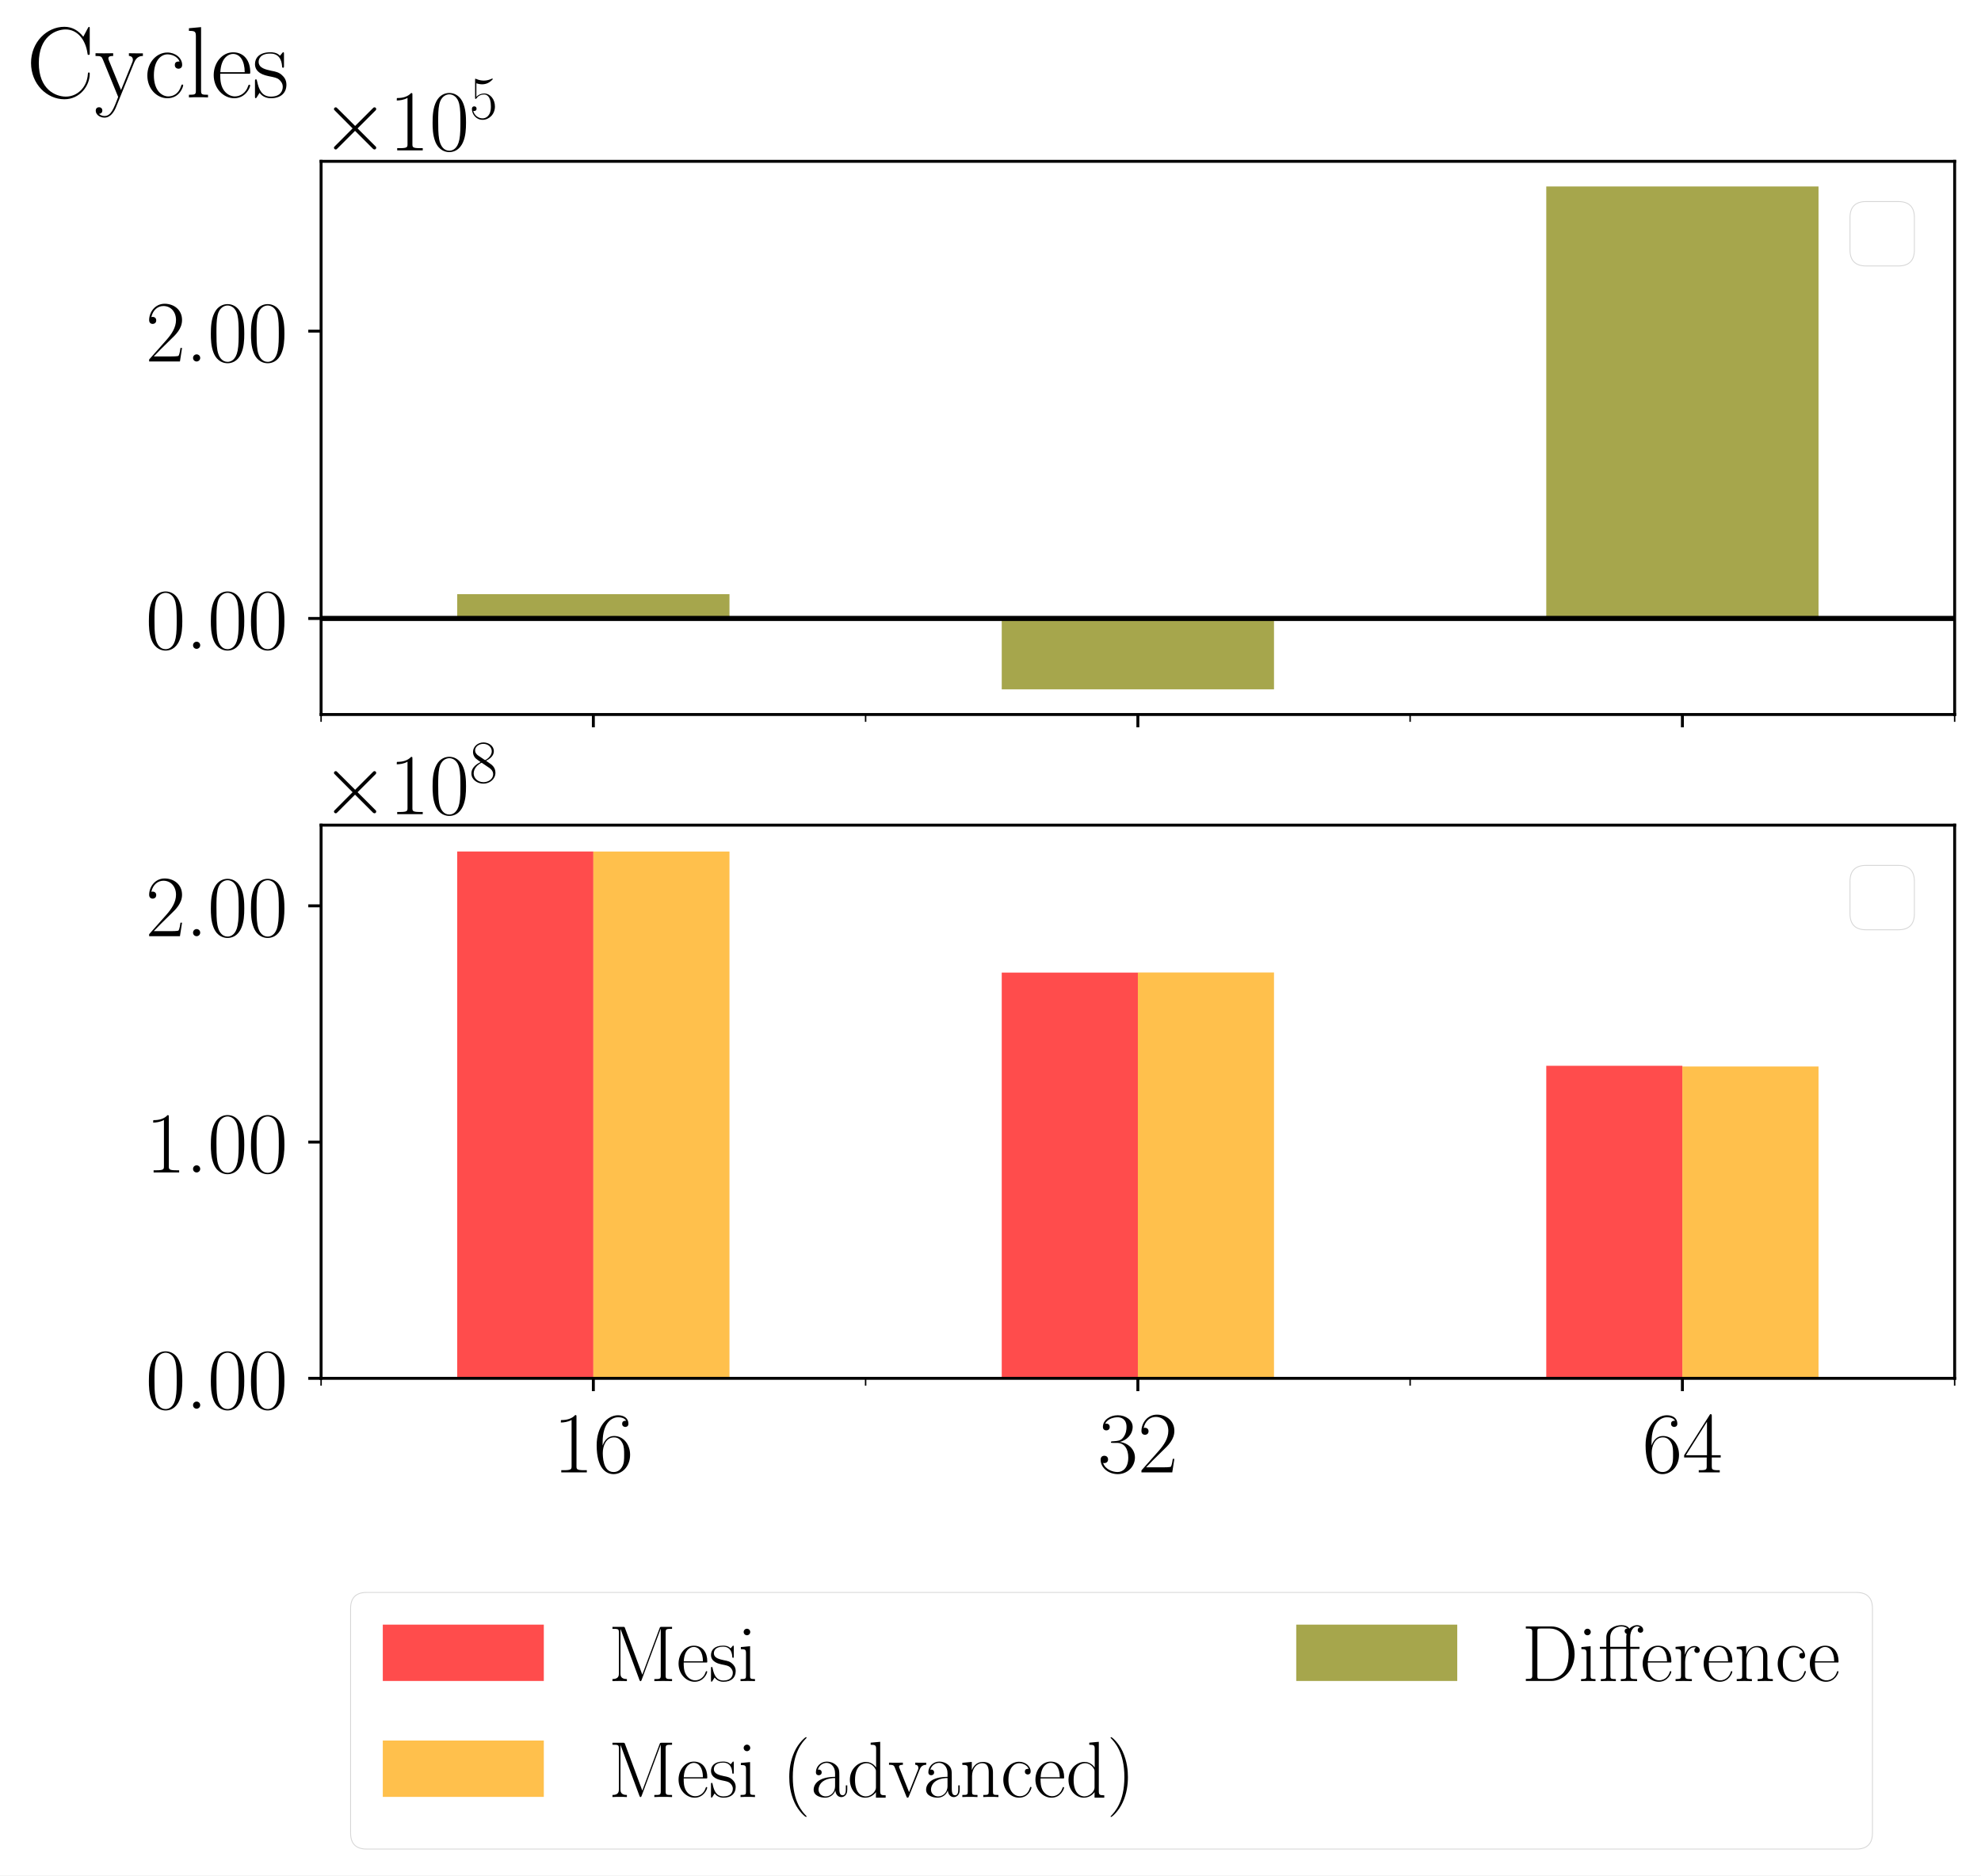
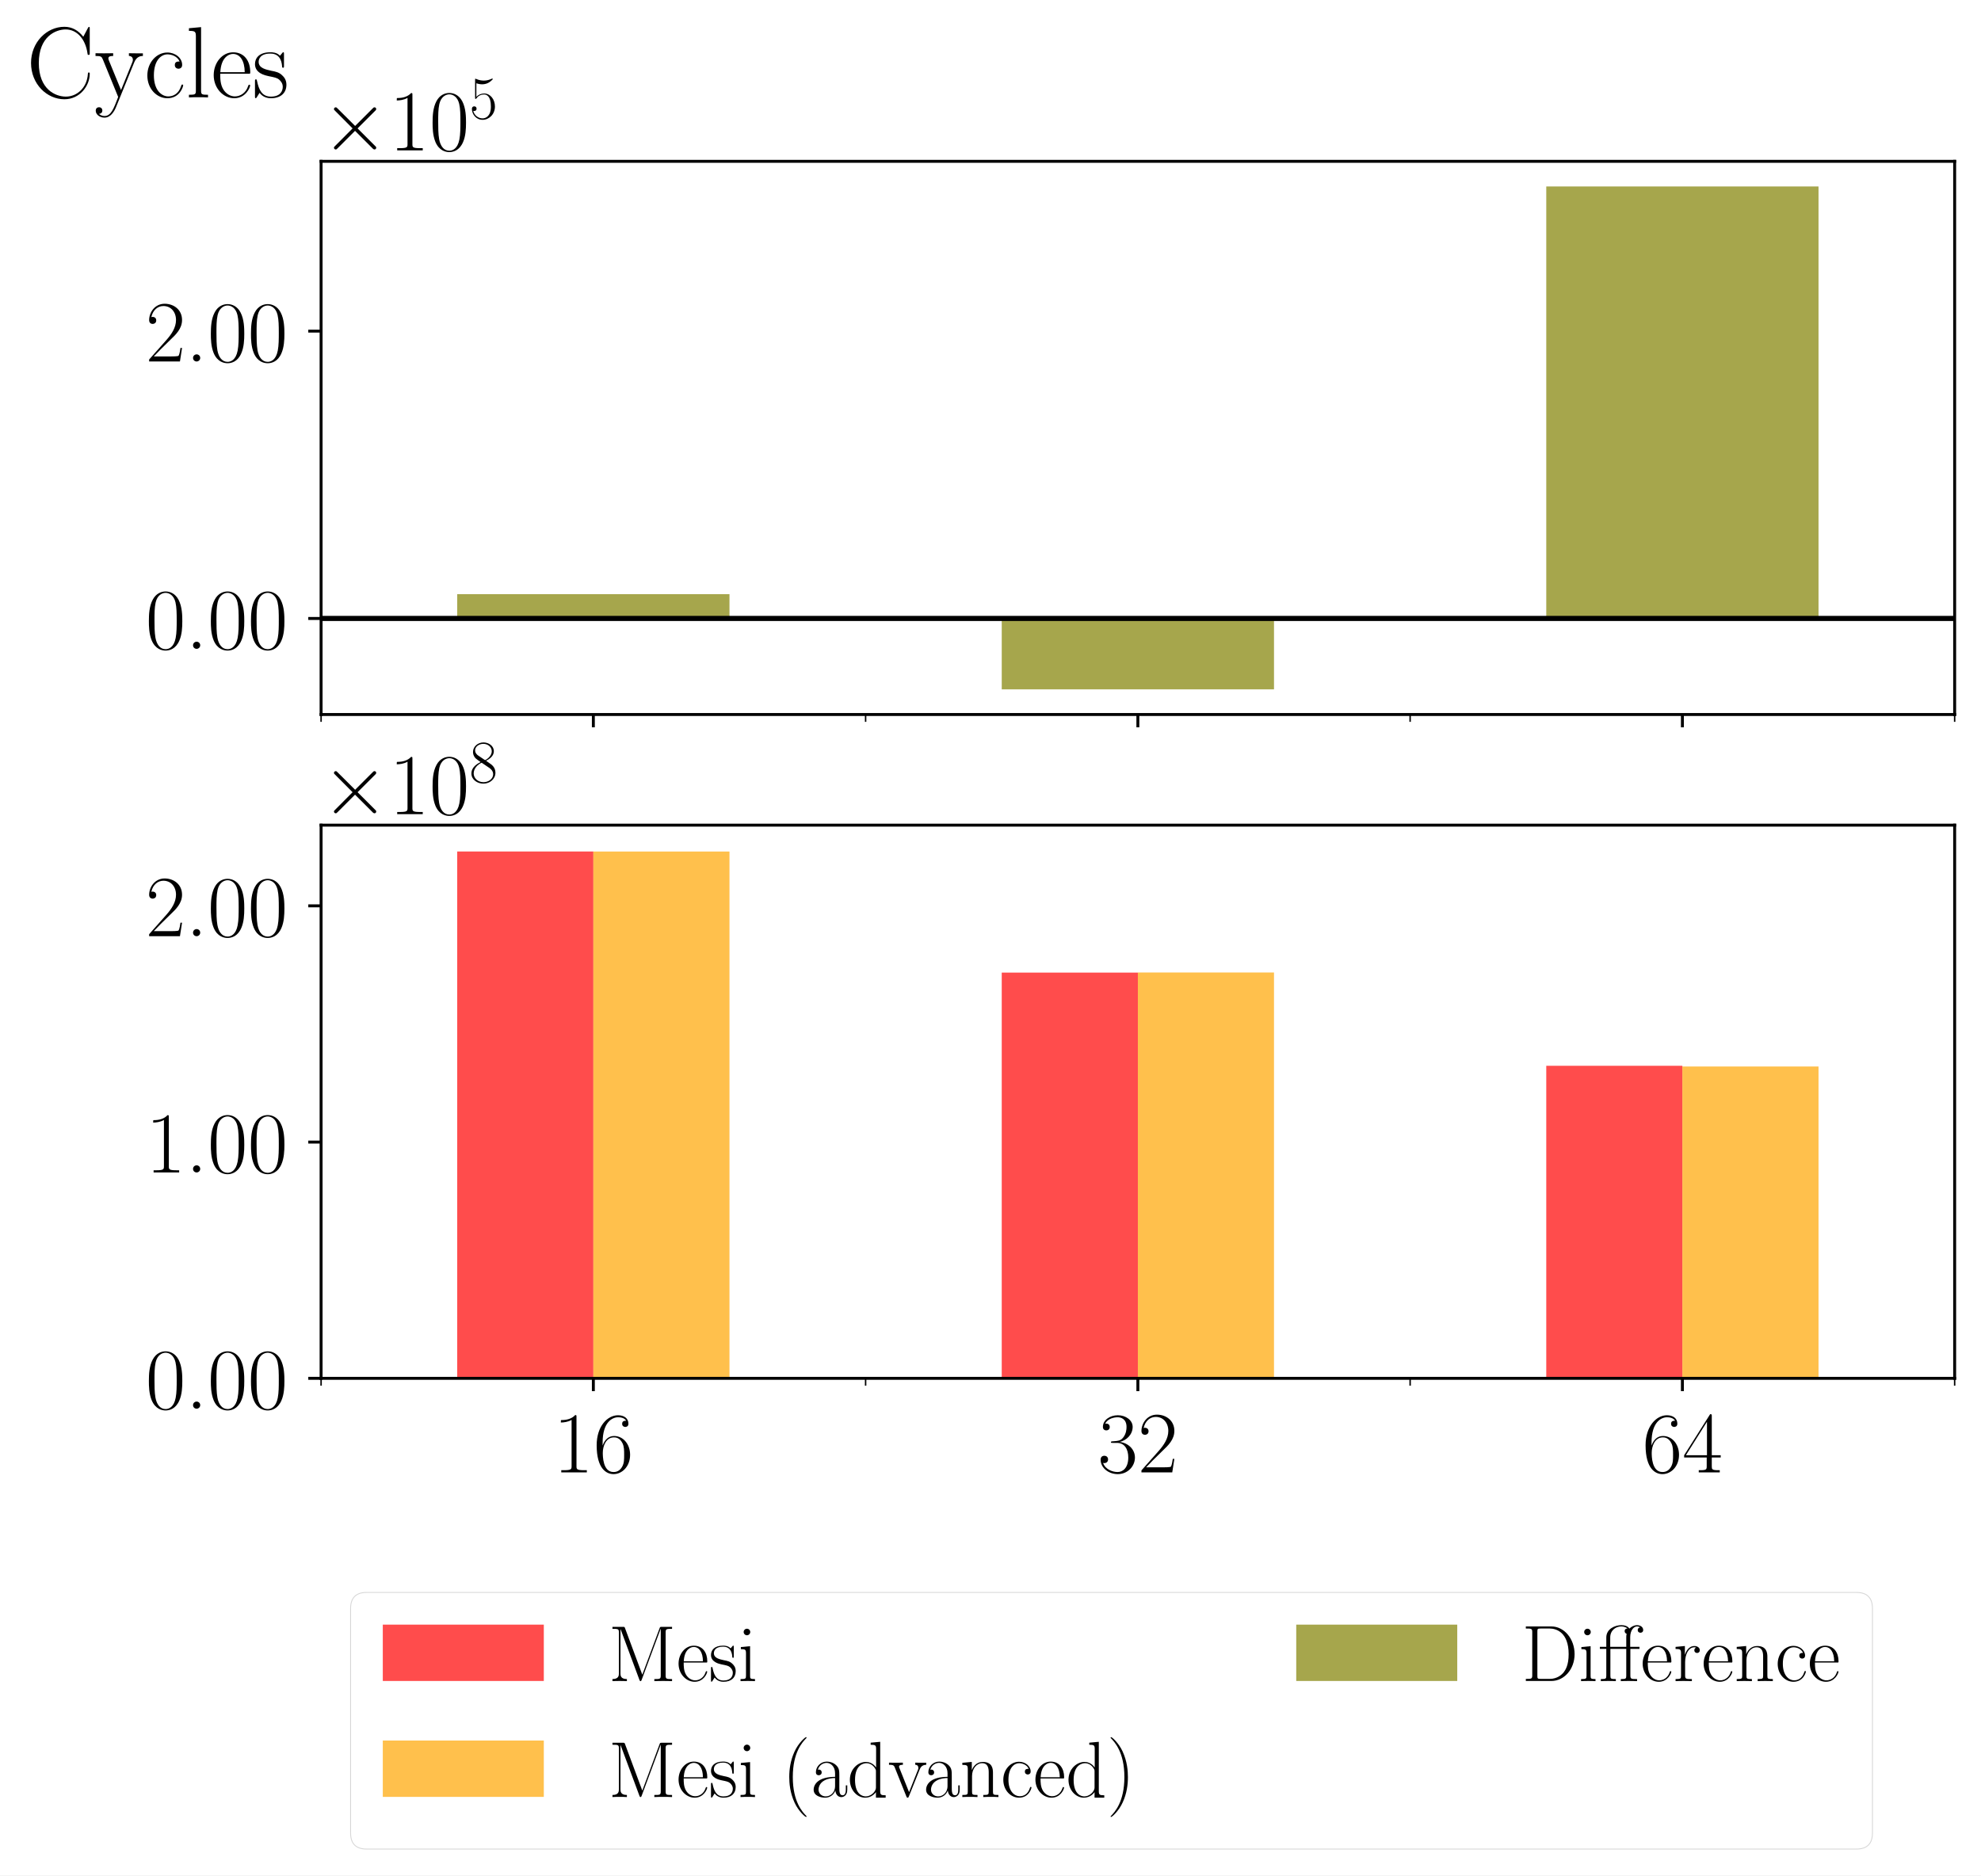
<svg xmlns="http://www.w3.org/2000/svg" xmlns:xlink="http://www.w3.org/1999/xlink" width="541.343pt" height="512.597pt" viewBox="0 0 541.343 512.597" version="1.1">
  <defs>
    <style type="text/css">*{stroke-linejoin: round; stroke-linecap: butt}</style>
  </defs>
  <g id="figure_1">
    <g id="patch_1">
      <path d="M 0 512.597  L 541.343 512.597  L 541.343 0  L 0 0  z " style="fill: #ffffff" />
    </g>
    <g id="axes_1">
      <g id="patch_2">
        <path d="M 87.743 195.294  L 534.143 195.294  L 534.143 44.094  L 87.743 44.094  z " style="fill: #ffffff" />
      </g>
      <g id="patch_3">
-         <path d="M 124.943 169.042  L 199.343 169.042  L 199.343 162.402  L 124.943 162.402  z " clip-path="url(#p682770ee55)" style="fill: #808000; opacity: 0.7" />
+         <path d="M 124.943 169.042  L 199.343 169.042  L 199.343 162.402  L 124.943 162.402  z " clip-path="url(#pfee35d1c57)" style="fill: #808000; opacity: 0.7" />
      </g>
      <g id="patch_4">
-         <path d="M 273.743 169.042  L 348.143 169.042  L 348.143 188.421  L 273.743 188.421  z " clip-path="url(#p682770ee55)" style="fill: #808000; opacity: 0.7" />
+         <path d="M 273.743 169.042  L 348.143 169.042  L 348.143 188.421  L 273.743 188.421  z " clip-path="url(#pfee35d1c57)" style="fill: #808000; opacity: 0.7" />
      </g>
      <g id="patch_5">
-         <path d="M 422.543 169.042  L 496.943 169.042  L 496.943 50.966  L 422.543 50.966  z " clip-path="url(#p682770ee55)" style="fill: #808000; opacity: 0.7" />
+         <path d="M 422.543 169.042  L 496.943 169.042  L 496.943 50.966  L 422.543 50.966  z " clip-path="url(#pfee35d1c57)" style="fill: #808000; opacity: 0.7" />
      </g>
      <g id="matplotlib.axis_1">
        <g id="xtick_1">
          <g id="line2d_1">
            <defs>
-               <path id="mc6a681ad9f" d="M 0 0  L 0 3.5  " style="stroke: #000000; stroke-width: 0.8" />
-             </defs>
-             <g>
-               <use xlink:href="#mc6a681ad9f" x="162.143" y="195.294" style="stroke: #000000; stroke-width: 0.8" />
+               <path id="m4ea7e23bfb" d="M 0 0  L 0 3.5  " style="stroke: #000000; stroke-width: 0.8" />
+             </defs>
+             <g>
+               <use xlink:href="#m4ea7e23bfb" x="162.143" y="195.294" style="stroke: #000000; stroke-width: 0.8" />
            </g>
          </g>
        </g>
        <g id="xtick_2">
          <g id="line2d_2">
            <g>
-               <use xlink:href="#mc6a681ad9f" x="310.943" y="195.294" style="stroke: #000000; stroke-width: 0.8" />
+               <use xlink:href="#m4ea7e23bfb" x="310.943" y="195.294" style="stroke: #000000; stroke-width: 0.8" />
            </g>
          </g>
        </g>
        <g id="xtick_3">
          <g id="line2d_3">
            <g>
-               <use xlink:href="#mc6a681ad9f" x="459.743" y="195.294" style="stroke: #000000; stroke-width: 0.8" />
+               <use xlink:href="#m4ea7e23bfb" x="459.743" y="195.294" style="stroke: #000000; stroke-width: 0.8" />
            </g>
          </g>
        </g>
        <g id="xtick_4">
          <g id="line2d_4">
            <defs>
-               <path id="m37d80d4a1a" d="M 0 0  L 0 2  " style="stroke: #000000; stroke-width: 0.4" />
-             </defs>
-             <g>
-               <use xlink:href="#m37d80d4a1a" x="87.743" y="195.294" style="stroke: #000000; stroke-width: 0.4" />
+               <path id="m8d5374419d" d="M 0 0  L 0 2  " style="stroke: #000000; stroke-width: 0.4" />
+             </defs>
+             <g>
+               <use xlink:href="#m8d5374419d" x="87.743" y="195.294" style="stroke: #000000; stroke-width: 0.4" />
            </g>
          </g>
        </g>
        <g id="xtick_5">
          <g id="line2d_5">
            <g>
-               <use xlink:href="#m37d80d4a1a" x="236.543" y="195.294" style="stroke: #000000; stroke-width: 0.4" />
+               <use xlink:href="#m8d5374419d" x="236.543" y="195.294" style="stroke: #000000; stroke-width: 0.4" />
            </g>
          </g>
        </g>
        <g id="xtick_6">
          <g id="line2d_6">
            <g>
-               <use xlink:href="#m37d80d4a1a" x="385.343" y="195.294" style="stroke: #000000; stroke-width: 0.4" />
+               <use xlink:href="#m8d5374419d" x="385.343" y="195.294" style="stroke: #000000; stroke-width: 0.4" />
            </g>
          </g>
        </g>
        <g id="xtick_7">
          <g id="line2d_7">
            <g>
-               <use xlink:href="#m37d80d4a1a" x="534.143" y="195.294" style="stroke: #000000; stroke-width: 0.4" />
+               <use xlink:href="#m8d5374419d" x="534.143" y="195.294" style="stroke: #000000; stroke-width: 0.4" />
            </g>
          </g>
        </g>
      </g>
      <g id="matplotlib.axis_2">
        <g id="ytick_1">
          <g id="line2d_8">
            <defs>
-               <path id="m6ffee238d6" d="M 0 0  L -3.5 0  " style="stroke: #000000; stroke-width: 0.8" />
-             </defs>
-             <g>
-               <use xlink:href="#m6ffee238d6" x="87.743" y="169.042" style="stroke: #000000; stroke-width: 0.8" />
+               <path id="mff82c5ebbd" d="M 0 0  L -3.5 0  " style="stroke: #000000; stroke-width: 0.8" />
+             </defs>
+             <g>
+               <use xlink:href="#mff82c5ebbd" x="87.743" y="169.042" style="stroke: #000000; stroke-width: 0.8" />
            </g>
          </g>
          <g id="text_1">
            <g transform="translate(39.77631 177.3443)scale(0.24 -0.24)">
              <defs>
                <path id="CMR17-30" d="M 2688 2025  C 2688 2416 2682 3080 2413 3591  C 2176 4039 1798 4198 1466 4198  C 1158 4198 768 4058 525 3597  C 269 3118 243 2524 243 2025  C 243 1661 250 1106 448 619  C 723 -39 1216 -128 1466 -128  C 1760 -128 2208 -7 2470 600  C 2662 1042 2688 1559 2688 2025  z M 1466 -26  C 1056 -26 813 325 723 812  C 653 1188 653 1738 653 2096  C 653 2588 653 2997 736 3387  C 858 3929 1216 4096 1466 4096  C 1728 4096 2067 3923 2189 3400  C 2272 3036 2278 2607 2278 2096  C 2278 1680 2278 1169 2202 792  C 2067 95 1690 -26 1466 -26  z " transform="scale(0.015625)" />
                <path id="CMR17-2e" d="M 1062 261  C 1062 420 934 522 800 522  C 672 522 538 420 538 261  C 538 102 666 0 800 0  C 928 0 1062 102 1062 261  z " transform="scale(0.015625)" />
              </defs>
              <use xlink:href="#CMR17-30" transform="scale(0.996264)" />
              <use xlink:href="#CMR17-2e" transform="translate(45.69048 0)scale(0.996264)" />
              <use xlink:href="#CMR17-30" transform="translate(70.56154 0)scale(0.996264)" />
              <use xlink:href="#CMR17-30" transform="translate(116.252 0)scale(0.996264)" />
            </g>
          </g>
        </g>
        <g id="ytick_2">
          <g id="line2d_9">
            <g>
-               <use xlink:href="#m6ffee238d6" x="87.743" y="90.502" style="stroke: #000000; stroke-width: 0.8" />
+               <use xlink:href="#mff82c5ebbd" x="87.743" y="90.502" style="stroke: #000000; stroke-width: 0.8" />
            </g>
          </g>
          <g id="text_2">
            <g transform="translate(39.77631 98.80467)scale(0.24 -0.24)">
              <defs>
                <path id="CMR17-32" d="M 2669 989  L 2554 989  C 2490 536 2438 459 2413 420  C 2381 369 1920 369 1830 369  L 602 369  C 832 619 1280 1072 1824 1597  C 2214 1967 2669 2402 2669 3035  C 2669 3790 2067 4224 1395 4224  C 691 4224 262 3604 262 3030  C 262 2780 448 2748 525 2748  C 589 2748 781 2787 781 3010  C 781 3207 614 3264 525 3264  C 486 3264 448 3258 422 3245  C 544 3790 915 4058 1306 4058  C 1862 4058 2227 3617 2227 3035  C 2227 2479 1901 2000 1536 1584  L 262 146  L 262 0  L 2515 0  L 2669 989  z " transform="scale(0.015625)" />
              </defs>
              <use xlink:href="#CMR17-32" transform="scale(0.996264)" />
              <use xlink:href="#CMR17-2e" transform="translate(45.69048 0)scale(0.996264)" />
              <use xlink:href="#CMR17-30" transform="translate(70.56154 0)scale(0.996264)" />
              <use xlink:href="#CMR17-30" transform="translate(116.252 0)scale(0.996264)" />
            </g>
          </g>
        </g>
        <g id="text_3">
          <g transform="translate(7.2 26.5718)scale(0.28 -0.28)">
            <defs>
              <path id="CMR17-43" d="M 3974 4289  C 3974 4403 3968 4410 3930 4410  C 3904 4410 3898 4403 3853 4327  L 3571 3792  C 3258 4187 2874 4416 2381 4416  C 1286 4416 294 3456 294 2148  C 294 826 1286 -128 2387 -128  C 3366 -128 3974 730 3974 1461  C 3974 1524 3974 1550 3917 1550  C 3866 1550 3866 1531 3859 1474  C 3808 585 3168 38 2477 38  C 1824 38 781 495 781 2147  C 781 3805 1843 4250 2464 4250  C 3187 4250 3712 3628 3834 2745  C 3846 2668 3846 2655 3904 2655  C 3974 2655 3974 2668 3974 2783  L 3974 4289  z " transform="scale(0.015625)" />
              <path id="CMR17-79" d="M 2496 2197  C 2656 2586 2944 2586 3034 2586  L 3034 2752  C 2912 2752 2752 2752 2630 2752  C 2496 2752 2285 2752 2157 2758  L 2157 2592  C 2400 2573 2406 2394 2406 2343  C 2406 2280 2394 2248 2362 2171  L 1664 449  L 902 2306  C 870 2382 870 2426 870 2433  C 870 2573 1018 2586 1171 2586  L 1171 2758  C 1018 2752 742 2752 582 2752  C 410 2752 205 2752 64 2758  L 64 2586  C 410 2586 448 2554 531 2350  L 1485 15  C 1197 -738 1030 -1178 627 -1178  C 557 -1178 397 -1159 282 -1044  C 429 -1031 493 -942 493 -833  C 493 -725 416 -629 288 -629  C 147 -629 77 -725 77 -840  C 77 -1095 339 -1280 627 -1280  C 998 -1280 1229 -922 1357 -604  L 2496 2197  z " transform="scale(0.015625)" />
              <path id="CMR17-63" d="M 2234 2240  C 2112 2240 1933 2240 1933 2017  C 1933 1838 2080 1787 2163 1787  C 2208 1787 2394 1807 2394 2024  C 2394 2467 1958 2803 1466 2803  C 787 2803 211 2178 211 1363  C 211 516 813 -64 1466 -64  C 2259 -64 2458 677 2458 748  C 2458 774 2451 793 2406 793  C 2362 793 2355 787 2330 703  C 2163 180 1798 51 1523 51  C 1114 51 621 427 621 1369  C 621 2338 1094 2688 1472 2688  C 1722 2688 2093 2573 2234 2240  z " transform="scale(0.015625)" />
              <path id="CMR17-6c" d="M 979 4396  L 218 4326  L 218 4160  C 595 4160 653 4122 653 3817  L 653 426  C 653 184 627 153 218 153  L 218 -13  C 371 0 653 0 813 0  C 979 0 1261 0 1414 -13  L 1414 153  C 1005 153 979 178 979 426  L 979 4396  z " transform="scale(0.015625)" />
              <path id="CMR17-65" d="M 2438 1472  C 2464 1498 2464 1511 2464 1576  C 2464 2238 2118 2816 1389 2816  C 710 2816 173 2169 173 1383  C 173 551 781 -64 1459 -64  C 2176 -64 2458 607 2458 740  C 2458 784 2419 784 2406 784  C 2362 784 2355 771 2330 696  C 2189 265 1837 51 1504 51  C 1229 51 954 203 781 480  C 582 803 582 1176 582 1472  L 2438 1472  z M 589 1568  C 634 2505 1126 2714 1382 2714  C 1818 2714 2112 2297 2118 1568  L 589 1568  z " transform="scale(0.015625)" />
              <path id="CMR17-73" d="M 1978 2697  C 1978 2813 1971 2819 1933 2819  C 1907 2819 1901 2813 1824 2717  C 1805 2691 1747 2626 1728 2601  C 1523 2819 1235 2819 1126 2819  C 416 2819 160 2447 160 2076  C 160 1498 813 1365 998 1325  C 1402 1243 1542 1217 1677 1101  C 1760 1025 1901 884 1901 654  C 1901 384 1747 38 1158 38  C 602 38 403 460 288 1021  C 269 1110 269 1117 218 1117  C 166 1117 160 1110 160 983  L 160 63  C 160 -51 166 -58 205 -58  C 237 -58 243 -51 275 0  C 314 57 410 211 448 276  C 576 103 800 -64 1158 -64  C 1792 -64 2131 283 2131 784  C 2131 1112 1958 1285 1875 1362  C 1683 1561 1459 1606 1190 1657  C 838 1735 390 1825 390 2217  C 390 2383 480 2737 1126 2737  C 1811 2737 1850 2094 1862 1888  C 1869 1856 1901 1849 1920 1849  C 1978 1849 1978 1869 1978 1978  L 1978 2697  z " transform="scale(0.015625)" />
            </defs>
            <use xlink:href="#CMR17-43" transform="scale(0.996264)" />
            <use xlink:href="#CMR17-79" transform="translate(66.50988 0)scale(0.996264)" />
            <use xlink:href="#CMR17-63" transform="translate(114.8028 0)scale(0.996264)" />
            <use xlink:href="#CMR17-6c" transform="translate(155.2885 0)scale(0.996264)" />
            <use xlink:href="#CMR17-65" transform="translate(180.1595 0)scale(0.996264)" />
            <use xlink:href="#CMR17-73" transform="translate(220.6452 0)scale(0.996264)" />
          </g>
        </g>
        <g id="text_4">
          <g transform="translate(87.7425 41.09368)scale(0.24 -0.24)">
            <defs>
              <path id="CMSY10-2" d="M 2490 1785  L 1210 3059  C 1133 3136 1120 3148 1069 3148  C 1005 3148 941 3091 941 3020  C 941 2976 954 2963 1024 2892  L 2304 1606  L 1024 320  C 954 249 941 236 941 192  C 941 121 1005 64 1069 64  C 1120 64 1133 76 1210 153  L 2483 1427  L 3808 102  C 3821 96 3866 64 3904 64  C 3981 64 4032 121 4032 192  C 4032 204 4032 230 4013 262  C 4006 275 2989 1280 2669 1606  L 3840 2777  C 3872 2816 3968 2899 4000 2937  C 4006 2950 4032 2976 4032 3020  C 4032 3091 3981 3148 3904 3148  C 3853 3148 3827 3123 3757 3052  L 2490 1785  z " transform="scale(0.015625)" />
              <path id="CMR17-31" d="M 1702 4058  C 1702 4192 1696 4192 1606 4192  C 1357 3916 979 3827 621 3827  C 602 3827 570 3827 563 3808  C 557 3795 557 3782 557 3648  C 755 3648 1088 3686 1344 3839  L 1344 461  C 1344 236 1331 160 781 160  L 589 160  L 589 0  C 896 0 1216 0 1523 0  C 1830 0 2150 0 2458 0  L 2458 160  L 2266 160  C 1715 160 1702 230 1702 458  L 1702 4058  z " transform="scale(0.015625)" />
              <path id="CMR17-35" d="M 730 3692  C 794 3666 1056 3584 1325 3584  C 1920 3584 2246 3911 2432 4100  C 2432 4157 2432 4192 2394 4192  C 2387 4192 2374 4192 2323 4163  C 2099 4058 1837 3973 1517 3973  C 1325 3973 1037 3999 723 4139  C 653 4171 640 4171 634 4171  C 602 4171 595 4164 595 4037  L 595 2203  C 595 2089 595 2057 659 2057  C 691 2057 704 2070 736 2114  C 941 2401 1222 2522 1542 2522  C 1766 2522 2246 2382 2246 1289  C 2246 1085 2246 715 2054 421  C 1894 159 1645 25 1370 25  C 947 25 518 320 403 814  C 429 807 480 795 506 795  C 589 795 749 840 749 1038  C 749 1210 627 1280 506 1280  C 358 1280 262 1190 262 1011  C 262 454 704 -128 1382 -128  C 2042 -128 2669 440 2669 1264  C 2669 2030 2170 2624 1549 2624  C 1222 2624 947 2503 730 2274  L 730 3692  z " transform="scale(0.015625)" />
            </defs>
            <use xlink:href="#CMSY10-2" transform="scale(0.996264)" />
            <use xlink:href="#CMR17-31" transform="translate(77.48747 0)scale(0.996264)" />
            <use xlink:href="#CMR17-30" transform="translate(123.1779 0)scale(0.996264)" />
            <use xlink:href="#CMR17-35" transform="translate(168.8684 36.15364)scale(0.697382)" />
          </g>
        </g>
      </g>
      <g id="line2d_10">
-         <path d="M 87.743 169.042  L 534.143 169.042  " clip-path="url(#p682770ee55)" style="fill: none; stroke: #000000; stroke-width: 1.4; stroke-linecap: square" />
+         <path d="M 87.743 169.042  L 534.143 169.042  " clip-path="url(#pfee35d1c57)" style="fill: none; stroke: #000000; stroke-width: 1.4; stroke-linecap: square" />
      </g>
      <g id="patch_6">
        <path d="M 87.743 195.294  L 87.743 44.094  " style="fill: none; stroke: #000000; stroke-width: 0.8; stroke-linejoin: miter; stroke-linecap: square" />
      </g>
      <g id="patch_7">
        <path d="M 534.143 195.294  L 534.143 44.094  " style="fill: none; stroke: #000000; stroke-width: 0.8; stroke-linejoin: miter; stroke-linecap: square" />
      </g>
      <g id="patch_8">
        <path d="M 87.743 195.294  L 534.143 195.294  " style="fill: none; stroke: #000000; stroke-width: 0.8; stroke-linejoin: miter; stroke-linecap: square" />
      </g>
      <g id="patch_9">
        <path d="M 87.743 44.094  L 534.143 44.094  " style="fill: none; stroke: #000000; stroke-width: 0.8; stroke-linejoin: miter; stroke-linecap: square" />
      </g>
-       <g id="legend_1">
-         <g id="patch_10">
-           <path d="M 509.943 72.694  L 518.743 72.694  Q 523.143 72.694 523.143 68.294  L 523.143 59.494  Q 523.143 55.094 518.743 55.094  L 509.943 55.094  Q 505.543 55.094 505.543 59.494  L 505.543 68.294  Q 505.543 72.694 509.943 72.694  z " style="fill: #ffffff; opacity: 0.8; stroke: #cccccc; stroke-width: 0.24; stroke-linejoin: miter" />
-         </g>
-       </g>
    </g>
    <g id="axes_2">
+       <g id="patch_10">
+         <path d="M 87.743 376.734  L 534.143 376.734  L 534.143 225.534  L 87.743 225.534  z " style="fill: #ffffff" />
+       </g>
      <g id="patch_11">
-         <path d="M 87.743 376.734  L 534.143 376.734  L 534.143 225.534  L 87.743 225.534  z " style="fill: #ffffff" />
+         <path d="M 124.943 376.734  L 162.143 376.734  L 162.143 232.734  L 124.943 232.734  z " clip-path="url(#p745be73265)" style="fill: #ff0000; opacity: 0.7" />
      </g>
      <g id="patch_12">
-         <path d="M 124.943 376.734  L 162.143 376.734  L 162.143 232.734  L 124.943 232.734  z " clip-path="url(#p6239d8bb09)" style="fill: #ff0000; opacity: 0.7" />
+         <path d="M 273.743 376.734  L 310.943 376.734  L 310.943 265.837  L 273.743 265.837  z " clip-path="url(#p745be73265)" style="fill: #ff0000; opacity: 0.7" />
      </g>
      <g id="patch_13">
-         <path d="M 273.743 376.734  L 310.943 376.734  L 310.943 265.837  L 273.743 265.837  z " clip-path="url(#p6239d8bb09)" style="fill: #ff0000; opacity: 0.7" />
+         <path d="M 422.543 376.734  L 459.743 376.734  L 459.743 291.308  L 422.543 291.308  z " clip-path="url(#p745be73265)" style="fill: #ff0000; opacity: 0.7" />
      </g>
      <g id="patch_14">
-         <path d="M 422.543 376.734  L 459.743 376.734  L 459.743 291.308  L 422.543 291.308  z " clip-path="url(#p6239d8bb09)" style="fill: #ff0000; opacity: 0.7" />
+         <path d="M 162.143 376.734  L 199.343 376.734  L 199.343 232.745  L 162.143 232.745  z " clip-path="url(#p745be73265)" style="fill: #ffa500; opacity: 0.7" />
      </g>
      <g id="patch_15">
-         <path d="M 162.143 376.734  L 199.343 376.734  L 199.343 232.745  L 162.143 232.745  z " clip-path="url(#p6239d8bb09)" style="fill: #ffa500; opacity: 0.7" />
+         <path d="M 310.943 376.734  L 348.143 376.734  L 348.143 265.805  L 310.943 265.805  z " clip-path="url(#p745be73265)" style="fill: #ffa500; opacity: 0.7" />
      </g>
      <g id="patch_16">
-         <path d="M 310.943 376.734  L 348.143 376.734  L 348.143 265.805  L 310.943 265.805  z " clip-path="url(#p6239d8bb09)" style="fill: #ffa500; opacity: 0.7" />
-       </g>
-       <g id="patch_17">
-         <path d="M 459.743 376.734  L 496.943 376.734  L 496.943 291.502  L 459.743 291.502  z " clip-path="url(#p6239d8bb09)" style="fill: #ffa500; opacity: 0.7" />
+         <path d="M 459.743 376.734  L 496.943 376.734  L 496.943 291.502  L 459.743 291.502  z " clip-path="url(#p745be73265)" style="fill: #ffa500; opacity: 0.7" />
      </g>
      <g id="matplotlib.axis_3">
        <g id="xtick_8">
          <g id="line2d_11">
            <g>
-               <use xlink:href="#mc6a681ad9f" x="162.143" y="376.734" style="stroke: #000000; stroke-width: 0.8" />
+               <use xlink:href="#m4ea7e23bfb" x="162.143" y="376.734" style="stroke: #000000; stroke-width: 0.8" />
            </g>
          </g>
          <g id="text_5">
            <g transform="translate(151.1768 402.4381)scale(0.24 -0.24)">
              <defs>
                <path id="CMR17-36" d="M 678 2176  C 678 3690 1395 4032 1811 4032  C 1946 4032 2272 4009 2400 3776  C 2298 3776 2106 3776 2106 3553  C 2106 3381 2246 3323 2336 3323  C 2394 3323 2566 3348 2566 3560  C 2566 3954 2246 4179 1805 4179  C 1043 4179 243 3390 243 1984  C 243 253 966 -128 1478 -128  C 2099 -128 2688 427 2688 1283  C 2688 2081 2170 2662 1517 2662  C 1126 2662 838 2407 678 1960  L 678 2176  z M 1478 25  C 691 25 691 1200 691 1436  C 691 1896 909 2560 1504 2560  C 1613 2560 1926 2560 2138 2120  C 2253 1870 2253 1609 2253 1289  C 2253 944 2253 690 2118 434  C 1978 171 1773 25 1478 25  z " transform="scale(0.015625)" />
              </defs>
              <use xlink:href="#CMR17-31" transform="scale(0.996264)" />
              <use xlink:href="#CMR17-36" transform="translate(45.69048 0)scale(0.996264)" />
            </g>
          </g>
        </g>
        <g id="xtick_9">
          <g id="line2d_12">
            <g>
-               <use xlink:href="#mc6a681ad9f" x="310.943" y="376.734" style="stroke: #000000; stroke-width: 0.8" />
+               <use xlink:href="#m4ea7e23bfb" x="310.943" y="376.734" style="stroke: #000000; stroke-width: 0.8" />
            </g>
          </g>
          <g id="text_6">
            <g transform="translate(299.9768 402.4381)scale(0.24 -0.24)">
              <defs>
                <path id="CMR17-33" d="M 1414 2157  C 1984 2157 2234 1662 2234 1090  C 2234 320 1824 25 1453 25  C 1114 25 563 194 390 693  C 422 680 454 680 486 680  C 640 680 755 782 755 948  C 755 1133 614 1216 486 1216  C 378 1216 211 1165 211 926  C 211 335 787 -128 1466 -128  C 2176 -128 2720 430 2720 1085  C 2720 1707 2208 2157 1600 2227  C 2086 2328 2554 2756 2554 3329  C 2554 3820 2048 4179 1472 4179  C 890 4179 378 3829 378 3329  C 378 3110 544 3072 627 3072  C 762 3072 877 3155 877 3321  C 877 3486 762 3569 627 3569  C 602 3569 570 3569 544 3557  C 730 3959 1235 4032 1459 4032  C 1683 4032 2106 3925 2106 3320  C 2106 3143 2080 2828 1862 2550  C 1670 2304 1453 2304 1242 2284  C 1210 2284 1062 2269 1037 2269  C 992 2263 966 2257 966 2208  C 966 2163 973 2157 1101 2157  L 1414 2157  z " transform="scale(0.015625)" />
              </defs>
              <use xlink:href="#CMR17-33" transform="scale(0.996264)" />
              <use xlink:href="#CMR17-32" transform="translate(45.69048 0)scale(0.996264)" />
            </g>
          </g>
        </g>
        <g id="xtick_10">
          <g id="line2d_13">
            <g>
-               <use xlink:href="#mc6a681ad9f" x="459.743" y="376.734" style="stroke: #000000; stroke-width: 0.8" />
+               <use xlink:href="#m4ea7e23bfb" x="459.743" y="376.734" style="stroke: #000000; stroke-width: 0.8" />
            </g>
          </g>
          <g id="text_7">
            <g transform="translate(448.7768 402.4381)scale(0.24 -0.24)">
              <defs>
                <path id="CMR17-34" d="M 2150 4122  C 2150 4256 2144 4256 2029 4256  L 128 1254  L 128 1088  L 1779 1088  L 1779 457  C 1779 224 1766 160 1318 160  L 1197 160  L 1197 0  C 1402 0 1747 0 1965 0  C 2182 0 2528 0 2733 0  L 2733 160  L 2611 160  C 2163 160 2150 224 2150 457  L 2150 1088  L 2803 1088  L 2803 1254  L 2150 1254  L 2150 4122  z M 1798 3703  L 1798 1254  L 256 1254  L 1798 3703  z " transform="scale(0.015625)" />
              </defs>
              <use xlink:href="#CMR17-36" transform="scale(0.996264)" />
              <use xlink:href="#CMR17-34" transform="translate(45.69048 0)scale(0.996264)" />
            </g>
          </g>
        </g>
        <g id="xtick_11">
          <g id="line2d_14">
            <g>
-               <use xlink:href="#m37d80d4a1a" x="87.743" y="376.734" style="stroke: #000000; stroke-width: 0.4" />
+               <use xlink:href="#m8d5374419d" x="87.743" y="376.734" style="stroke: #000000; stroke-width: 0.4" />
            </g>
          </g>
        </g>
        <g id="xtick_12">
          <g id="line2d_15">
            <g>
-               <use xlink:href="#m37d80d4a1a" x="236.543" y="376.734" style="stroke: #000000; stroke-width: 0.4" />
+               <use xlink:href="#m8d5374419d" x="236.543" y="376.734" style="stroke: #000000; stroke-width: 0.4" />
            </g>
          </g>
        </g>
        <g id="xtick_13">
          <g id="line2d_16">
            <g>
-               <use xlink:href="#m37d80d4a1a" x="385.343" y="376.734" style="stroke: #000000; stroke-width: 0.4" />
+               <use xlink:href="#m8d5374419d" x="385.343" y="376.734" style="stroke: #000000; stroke-width: 0.4" />
            </g>
          </g>
        </g>
        <g id="xtick_14">
          <g id="line2d_17">
            <g>
-               <use xlink:href="#m37d80d4a1a" x="534.143" y="376.734" style="stroke: #000000; stroke-width: 0.4" />
+               <use xlink:href="#m8d5374419d" x="534.143" y="376.734" style="stroke: #000000; stroke-width: 0.4" />
            </g>
          </g>
        </g>
      </g>
      <g id="matplotlib.axis_4">
        <g id="ytick_3">
          <g id="line2d_18">
            <g>
-               <use xlink:href="#m6ffee238d6" x="87.743" y="376.734" style="stroke: #000000; stroke-width: 0.8" />
+               <use xlink:href="#mff82c5ebbd" x="87.743" y="376.734" style="stroke: #000000; stroke-width: 0.8" />
            </g>
          </g>
          <g id="text_8">
            <g transform="translate(39.77631 385.0359)scale(0.24 -0.24)">
              <use xlink:href="#CMR17-30" transform="scale(0.996264)" />
              <use xlink:href="#CMR17-2e" transform="translate(45.69048 0)scale(0.996264)" />
              <use xlink:href="#CMR17-30" transform="translate(70.56154 0)scale(0.996264)" />
              <use xlink:href="#CMR17-30" transform="translate(116.252 0)scale(0.996264)" />
            </g>
          </g>
        </g>
        <g id="ytick_4">
          <g id="line2d_19">
            <g>
-               <use xlink:href="#m6ffee238d6" x="87.743" y="312.16" style="stroke: #000000; stroke-width: 0.8" />
+               <use xlink:href="#mff82c5ebbd" x="87.743" y="312.16" style="stroke: #000000; stroke-width: 0.8" />
            </g>
          </g>
          <g id="text_9">
            <g transform="translate(39.77631 320.462)scale(0.24 -0.24)">
              <use xlink:href="#CMR17-31" transform="scale(0.996264)" />
              <use xlink:href="#CMR17-2e" transform="translate(45.69048 0)scale(0.996264)" />
              <use xlink:href="#CMR17-30" transform="translate(70.56154 0)scale(0.996264)" />
              <use xlink:href="#CMR17-30" transform="translate(116.252 0)scale(0.996264)" />
            </g>
          </g>
        </g>
        <g id="ytick_5">
          <g id="line2d_20">
            <g>
-               <use xlink:href="#m6ffee238d6" x="87.743" y="247.586" style="stroke: #000000; stroke-width: 0.8" />
+               <use xlink:href="#mff82c5ebbd" x="87.743" y="247.586" style="stroke: #000000; stroke-width: 0.8" />
            </g>
          </g>
          <g id="text_10">
            <g transform="translate(39.77631 255.888)scale(0.24 -0.24)">
              <use xlink:href="#CMR17-32" transform="scale(0.996264)" />
              <use xlink:href="#CMR17-2e" transform="translate(45.69048 0)scale(0.996264)" />
              <use xlink:href="#CMR17-30" transform="translate(70.56154 0)scale(0.996264)" />
              <use xlink:href="#CMR17-30" transform="translate(116.252 0)scale(0.996264)" />
            </g>
          </g>
        </g>
        <g id="text_11">
          <g transform="translate(87.7425 222.5337)scale(0.24 -0.24)">
            <defs>
              <path id="CMR17-38" d="M 1741 2264  C 2144 2467 2554 2773 2554 3263  C 2554 3841 1990 4179 1472 4179  C 890 4179 378 3759 378 3180  C 378 3021 416 2747 666 2505  C 730 2442 998 2251 1171 2130  C 883 1983 211 1634 211 934  C 211 279 838 -128 1459 -128  C 2144 -128 2720 362 2720 1010  C 2720 1590 2330 1857 2074 2029  L 1741 2264  z M 902 2822  C 851 2854 595 3051 595 3351  C 595 3739 998 4032 1459 4032  C 1965 4032 2336 3676 2336 3262  C 2336 2669 1670 2331 1638 2331  C 1632 2331 1626 2331 1574 2370  L 902 2822  z M 2080 1519  C 2176 1449 2483 1240 2483 851  C 2483 381 2010 25 1472 25  C 890 25 448 438 448 940  C 448 1443 838 1862 1280 2060  L 2080 1519  z " transform="scale(0.015625)" />
            </defs>
            <use xlink:href="#CMSY10-2" transform="scale(0.996264)" />
            <use xlink:href="#CMR17-31" transform="translate(77.48747 0)scale(0.996264)" />
            <use xlink:href="#CMR17-30" transform="translate(123.1779 0)scale(0.996264)" />
            <use xlink:href="#CMR17-38" transform="translate(168.8684 36.15364)scale(0.697382)" />
          </g>
        </g>
      </g>
+       <g id="patch_17">
+         <path d="M 87.743 376.734  L 87.743 225.534  " style="fill: none; stroke: #000000; stroke-width: 0.8; stroke-linejoin: miter; stroke-linecap: square" />
+       </g>
      <g id="patch_18">
-         <path d="M 87.743 376.734  L 87.743 225.534  " style="fill: none; stroke: #000000; stroke-width: 0.8; stroke-linejoin: miter; stroke-linecap: square" />
+         <path d="M 534.143 376.734  L 534.143 225.534  " style="fill: none; stroke: #000000; stroke-width: 0.8; stroke-linejoin: miter; stroke-linecap: square" />
      </g>
      <g id="patch_19">
-         <path d="M 534.143 376.734  L 534.143 225.534  " style="fill: none; stroke: #000000; stroke-width: 0.8; stroke-linejoin: miter; stroke-linecap: square" />
+         <path d="M 87.743 376.734  L 534.143 376.734  " style="fill: none; stroke: #000000; stroke-width: 0.8; stroke-linejoin: miter; stroke-linecap: square" />
      </g>
      <g id="patch_20">
-         <path d="M 87.743 376.734  L 534.143 376.734  " style="fill: none; stroke: #000000; stroke-width: 0.8; stroke-linejoin: miter; stroke-linecap: square" />
-       </g>
+         <path d="M 87.743 225.534  L 534.143 225.534  " style="fill: none; stroke: #000000; stroke-width: 0.8; stroke-linejoin: miter; stroke-linecap: square" />
+       </g>
+     </g>
+     <g id="legend_1">
      <g id="patch_21">
-         <path d="M 87.743 225.534  L 534.143 225.534  " style="fill: none; stroke: #000000; stroke-width: 0.8; stroke-linejoin: miter; stroke-linecap: square" />
-       </g>
-       <g id="legend_2">
-         <g id="patch_22">
-           <path d="M 509.943 254.134  L 518.743 254.134  Q 523.143 254.134 523.143 249.734  L 523.143 240.934  Q 523.143 236.534 518.743 236.534  L 509.943 236.534  Q 505.543 236.534 505.543 240.934  L 505.543 249.734  Q 505.543 254.134 509.943 254.134  z " style="fill: #ffffff; opacity: 0.8; stroke: #cccccc; stroke-width: 0.24; stroke-linejoin: miter" />
-         </g>
-       </g>
-     </g>
-     <g id="legend_3">
-       <g id="patch_23">
        <path d="M 100.205 505.397  L 507.28 505.397  Q 511.68 505.397 511.68 500.997  L 511.68 439.654  Q 511.68 435.254 507.28 435.254  L 100.205 435.254  Q 95.805 435.254 95.805 439.654  L 95.805 500.997  Q 95.805 505.397 100.205 505.397  z " style="fill: #ffffff; opacity: 0.8; stroke: #cccccc; stroke-width: 0.24; stroke-linejoin: miter" />
      </g>
-       <g id="patch_24">
+       <g id="patch_22">
        <path d="M 104.605 459.454  L 148.605 459.454  L 148.605 444.054  L 104.605 444.054  z " style="fill: #ff0000; opacity: 0.7" />
      </g>
      <g id="text_12">
        <g transform="translate(166.2055 459.4537)scale(0.22 -0.22)">
          <defs>
            <path id="CMR17-4d" d="M 1338 4224  C 1299 4320 1293 4320 1158 4320  L 339 4320  L 339 4160  C 781 4160 851 4160 851 3875  L 851 610  C 851 451 851 153 339 153  L 339 -13  C 486 0 755 0 915 0  C 1075 0 1344 0 1491 -13  L 1491 153  C 979 153 979 451 979 610  L 979 4135  L 986 4135  L 2490 89  C 2515 25 2528 -13 2579 -13  C 2630 -13 2643 25 2669 89  L 4186 4166  L 4192 4166  L 4192 438  C 4192 153 4122 153 3680 153  L 3680 -13  C 3853 0 4198 0 4384 0  C 4570 0 4922 0 5094 -13  L 5094 153  C 4653 153 4582 153 4582 438  L 4582 3875  C 4582 4160 4653 4160 5094 4160  L 5094 4320  L 4282 4320  C 4147 4320 4141 4314 4102 4218  L 2720 502  L 1338 4224  z " transform="scale(0.015625)" />
            <path id="CMR17-69" d="M 992 3909  C 992 4049 877 4170 730 4170  C 589 4170 467 4056 467 3909  C 467 3769 582 3648 730 3648  C 870 3648 992 3763 992 3909  z M 243 2706  L 243 2541  C 602 2541 653 2502 653 2197  L 653 427  C 653 184 627 153 218 153  L 218 -13  C 371 0 646 0 806 0  C 960 0 1222 0 1370 -13  L 1370 153  C 992 153 979 191 979 420  L 979 2776  L 243 2706  z " transform="scale(0.015625)" />
          </defs>
          <use xlink:href="#CMR17-4d" transform="scale(0.996264)" />
          <use xlink:href="#CMR17-65" transform="translate(84.68694 0)scale(0.996264)" />
          <use xlink:href="#CMR17-73" transform="translate(125.1726 0)scale(0.996264)" />
          <use xlink:href="#CMR17-69" transform="translate(160.9739 0)scale(0.996264)" />
        </g>
      </g>
-       <g id="patch_25">
+       <g id="patch_23">
        <path d="M 104.605 491.135  L 148.605 491.135  L 148.605 475.735  L 104.605 475.735  z " style="fill: #ffa500; opacity: 0.7" />
      </g>
      <g id="text_13">
        <g transform="translate(166.2055 491.1355)scale(0.22 -0.22)">
          <defs>
            <path id="CMR17-28" d="M 1958 -1561  C 1958 -1555 1958 -1542 1939 -1523  C 1645 -1224 858 -407 858 1581  C 858 3569 1632 4379 1946 4697  C 1946 4704 1958 4717 1958 4736  C 1958 4755 1939 4768 1914 4768  C 1843 4768 1299 4296 986 3594  C 666 2887 576 2199 576 1588  C 576 1128 621 351 1005 -471  C 1312 -1135 1837 -1600 1914 -1600  C 1946 -1600 1958 -1587 1958 -1561  z " transform="scale(0.015625)" />
            <path id="CMR17-61" d="M 2304 1653  C 2304 2072 2304 2294 2035 2543  C 1798 2752 1523 2816 1306 2816  C 800 2816 435 2407 435 1971  C 435 1728 627 1728 666 1728  C 749 1728 896 1778 896 1954  C 896 2112 774 2181 666 2181  C 640 2181 608 2174 589 2168  C 723 2592 1069 2714 1293 2714  C 1613 2714 1965 2429 1965 1885  L 1965 1600  C 1587 1600 1133 1549 774 1357  C 371 1133 256 813 256 570  C 256 77 832 -64 1171 -64  C 1523 -64 1850 139 1990 511  C 2003 233 2182 -18 2464 -18  C 2598 -18 2938 70 2938 567  L 2938 920  L 2822 920  L 2822 562  C 2822 178 2650 128 2566 128  C 2304 128 2304 458 2304 738  L 2304 1653  z M 1965 870  C 1965 317 1568 38 1216 38  C 896 38 646 275 646 570  C 646 761 730 1100 1101 1305  C 1408 1478 1760 1504 1965 1504  L 1965 870  z " transform="scale(0.015625)" />
            <path id="CMR17-64" d="M 1869 4326  L 1869 4160  C 2246 4160 2304 4122 2304 3820  L 2304 2345  C 2278 2377 2016 2790 1498 2790  C 845 2790 211 2208 211 1364  C 211 525 806 -64 1434 -64  C 1978 -64 2259 337 2291 380  L 2291 -63  L 3066 -63  L 3066 128  C 2688 128 2630 166 2630 473  L 2630 4396  L 1869 4326  z M 2291 755  C 2291 563 2176 390 2029 262  C 1811 70 1594 38 1472 38  C 1286 38 621 134 621 1356  C 621 2612 1363 2688 1530 2688  C 1824 2688 2061 2522 2208 2291  C 2291 2157 2291 2138 2291 2023  L 2291 755  z " transform="scale(0.015625)" />
            <path id="CMR17-76" d="M 2502 2163  C 2560 2304 2662 2560 3034 2560  L 3034 2726  C 2912 2726 2752 2726 2630 2726  C 2496 2726 2285 2726 2157 2732  L 2157 2566  C 2317 2553 2406 2477 2406 2311  C 2406 2253 2406 2240 2368 2151  L 1664 377  L 902 2286  C 864 2369 864 2381 864 2407  C 864 2560 1075 2560 1171 2560  L 1171 2732  C 1018 2726 736 2726 576 2726  C 403 2726 205 2726 64 2732  L 64 2560  C 307 2560 442 2560 518 2362  L 1446 44  C 1485 -51 1491 -64 1549 -64  C 1606 -64 1613 -51 1651 44  L 2502 2163  z " transform="scale(0.015625)" />
            <path id="CMR17-6e" d="M 2656 1933  C 2656 2259 2592 2790 1837 2790  C 1331 2790 1069 2400 973 2144  L 966 2144  L 966 2790  L 211 2720  L 211 2554  C 589 2554 646 2515 646 2208  L 646 428  C 646 184 621 153 211 153  L 211 -13  C 365 0 646 0 813 0  C 979 0 1267 0 1421 -13  L 1421 153  C 1011 153 986 178 986 428  L 986 1658  C 986 2247 1344 2688 1792 2688  C 2266 2688 2317 2266 2317 1958  L 2317 428  C 2317 184 2291 153 1882 153  L 1882 -13  C 2035 0 2317 0 2483 0  C 2650 0 2938 0 3091 -13  L 3091 153  C 2682 153 2656 178 2656 428  L 2656 1933  z " transform="scale(0.015625)" />
            <path id="CMR17-29" d="M 1683 1581  C 1683 2040 1638 2817 1254 3639  C 947 4303 422 4768 346 4768  C 326 4768 301 4761 301 4729  C 301 4717 307 4710 314 4697  C 621 4378 1402 3568 1402 1584  C 1402 -407 627 -1217 314 -1537  C 307 -1549 301 -1556 301 -1568  C 301 -1600 326 -1600 346 -1600  C 416 -1600 960 -1128 1274 -426  C 1594 281 1683 969 1683 1581  z " transform="scale(0.015625)" />
          </defs>
          <use xlink:href="#CMR17-4d" transform="scale(0.996264)" />
          <use xlink:href="#CMR17-65" transform="translate(84.68694 0)scale(0.996264)" />
          <use xlink:href="#CMR17-73" transform="translate(125.1726 0)scale(0.996264)" />
          <use xlink:href="#CMR17-69" transform="translate(160.9739 0)scale(0.996264)" />
          <use xlink:href="#CMR17-28" transform="translate(215.921 0)scale(0.996264)" />
          <use xlink:href="#CMR17-61" transform="translate(251.2017 0)scale(0.996264)" />
          <use xlink:href="#CMR17-64" transform="translate(296.8922 0)scale(0.996264)" />
          <use xlink:href="#CMR17-76" transform="translate(347.7876 0)scale(0.996264)" />
          <use xlink:href="#CMR17-61" transform="translate(390.8757 0)scale(0.996264)" />
          <use xlink:href="#CMR17-6e" transform="translate(436.5662 0)scale(0.996264)" />
          <use xlink:href="#CMR17-63" transform="translate(487.4615 0)scale(0.996264)" />
          <use xlink:href="#CMR17-65" transform="translate(527.9472 0)scale(0.996264)" />
          <use xlink:href="#CMR17-64" transform="translate(568.4328 0)scale(0.996264)" />
          <use xlink:href="#CMR17-29" transform="translate(619.3282 0)scale(0.996264)" />
        </g>
      </g>
-       <g id="patch_26">
+       <g id="patch_24">
        <path d="M 354.219 459.454  L 398.219 459.454  L 398.219 444.054  L 354.219 444.054  z " style="fill: #808000; opacity: 0.7" />
      </g>
      <g id="text_14">
        <g transform="translate(415.8194 459.4537)scale(0.22 -0.22)">
          <defs>
            <path id="CMR17-44" d="M 333 4352  L 333 4186  C 774 4186 845 4186 845 3900  L 845 452  C 845 166 774 166 333 166  L 333 0  L 2368 0  C 3398 0 4224 943 4224 2141  C 4224 3346 3411 4352 2368 4352  L 333 4352  z M 1523 166  C 1267 166 1254 197 1254 414  L 1254 3938  C 1254 4155 1267 4186 1523 4186  L 2240 4186  C 2771 4186 3750 3874 3750 2141  C 3750 1242 3488 879 3366 707  C 3213 510 2848 166 2240 166  L 1523 166  z " transform="scale(0.015625)" />
            <path id="CMR17-b" d="M 2554 2560  L 3283 2560  L 3283 2725  L 2541 2725  L 2541 3494  C 2541 4022 2810 4352 3085 4352  C 3168 4352 3264 4327 3328 4282  C 3277 4269 3142 4225 3142 4067  C 3142 3901 3270 3850 3360 3850  C 3450 3850 3578 3901 3578 4067  C 3578 4308 3347 4454 3091 4454  C 2842 4454 2637 4333 2477 4181  C 2330 4390 2086 4454 1837 4454  C 1338 4454 634 4168 634 3469  L 634 2725  L 122 2725  L 122 2560  L 634 2560  L 634 427  C 634 184 608 153 198 153  L 198 -13  C 352 0 634 0 794 0  C 960 0 1242 0 1395 -13  L 1395 153  C 986 153 960 178 960 427  L 960 2560  L 2227 2560  L 2227 427  C 2227 184 2202 153 1792 153  L 1792 -13  C 1946 0 2240 0 2406 0  C 2592 0 2918 0 3091 -13  L 3091 153  C 2630 153 2554 153 2554 439  L 2554 2560  z M 947 2725  L 947 3469  C 947 4047 1395 4352 1824 4352  C 1920 4352 2170 4332 2323 4187  C 2208 4187 2099 4136 2099 3977  C 2099 3812 2246 3767 2259 3767  C 2227 3652 2227 3526 2227 3481  L 2227 2725  L 947 2725  z " transform="scale(0.015625)" />
            <path id="CMR17-72" d="M 960 1497  C 960 2112 1222 2688 1702 2688  C 1747 2688 1792 2682 1837 2662  C 1837 2662 1696 2617 1696 2452  C 1696 2298 1818 2234 1914 2234  C 1990 2234 2131 2279 2131 2458  C 2131 2663 1926 2790 1709 2790  C 1222 2790 1011 2317 947 2093  L 941 2093  L 941 2790  L 198 2720  L 198 2554  C 576 2554 634 2515 634 2208  L 634 428  C 634 184 608 153 198 153  L 198 -13  C 352 0 646 0 813 0  C 998 0 1325 0 1498 -13  L 1498 153  C 1037 153 960 153 960 440  L 960 1497  z " transform="scale(0.015625)" />
          </defs>
          <use xlink:href="#CMR17-44" transform="scale(0.996264)" />
          <use xlink:href="#CMR17-69" transform="translate(70.39356 0)scale(0.996264)" />
          <use xlink:href="#CMR17-b" transform="translate(95.26461 0)scale(0.996264)" />
          <use xlink:href="#CMR17-65" transform="translate(147.6093 0)scale(0.996264)" />
          <use xlink:href="#CMR17-72" transform="translate(188.095 0)scale(0.996264)" />
          <use xlink:href="#CMR17-65" transform="translate(223.3757 0)scale(0.996264)" />
          <use xlink:href="#CMR17-6e" transform="translate(263.8614 0)scale(0.996264)" />
          <use xlink:href="#CMR17-63" transform="translate(314.7568 0)scale(0.996264)" />
          <use xlink:href="#CMR17-65" transform="translate(355.2424 0)scale(0.996264)" />
        </g>
      </g>
    </g>
  </g>
  <defs>
-     <clipPath id="p682770ee55">
+     <clipPath id="pfee35d1c57">
      <rect x="87.743" y="44.094" width="446.4" height="151.2" />
    </clipPath>
-     <clipPath id="p6239d8bb09">
+     <clipPath id="p745be73265">
      <rect x="87.743" y="225.534" width="446.4" height="151.2" />
    </clipPath>
  </defs>
</svg>
